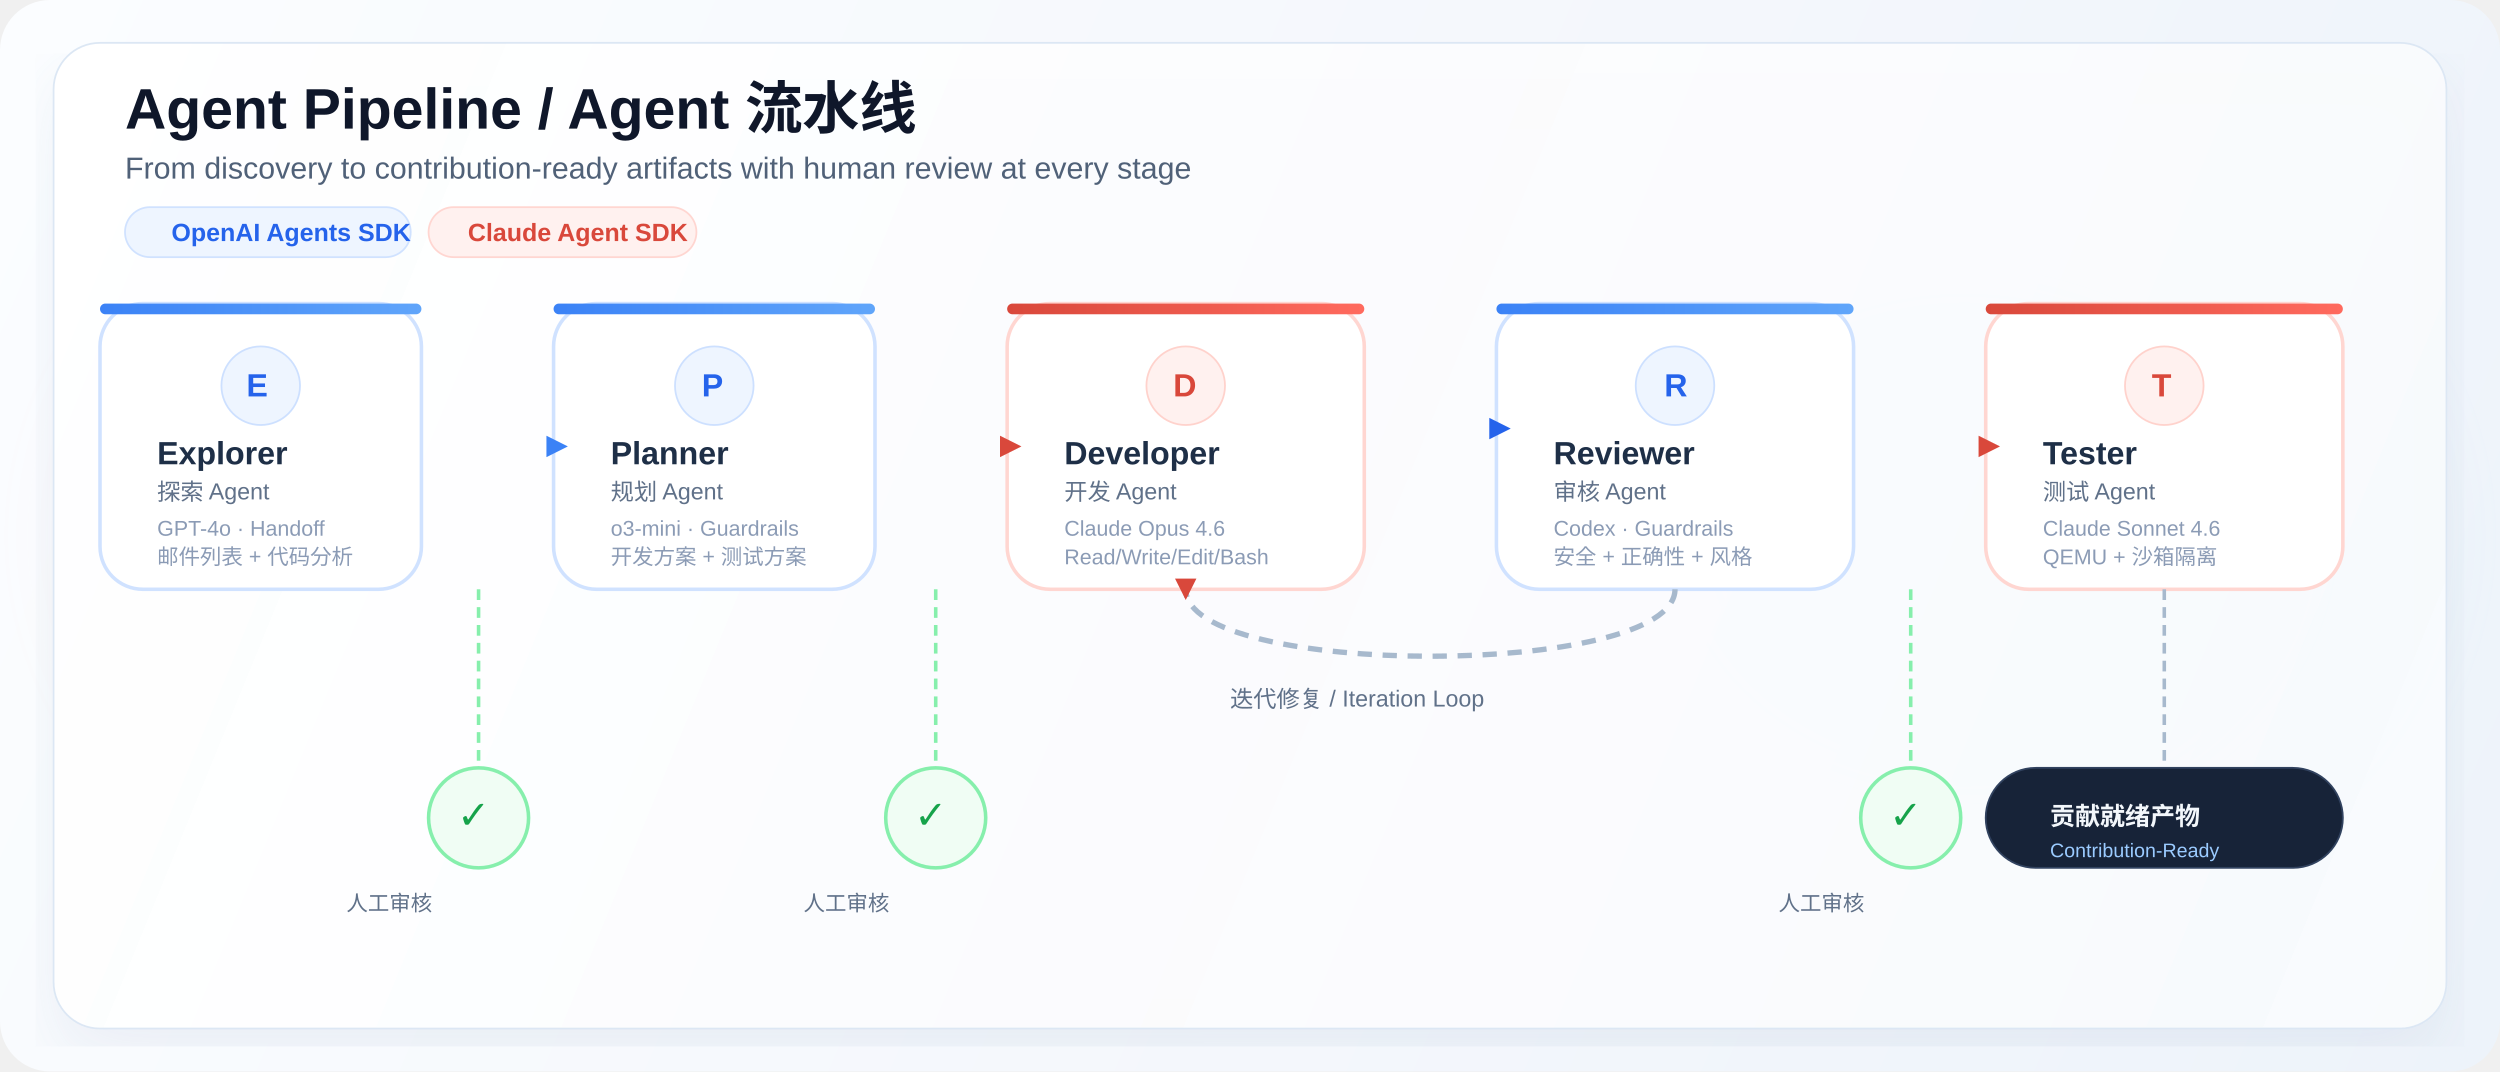
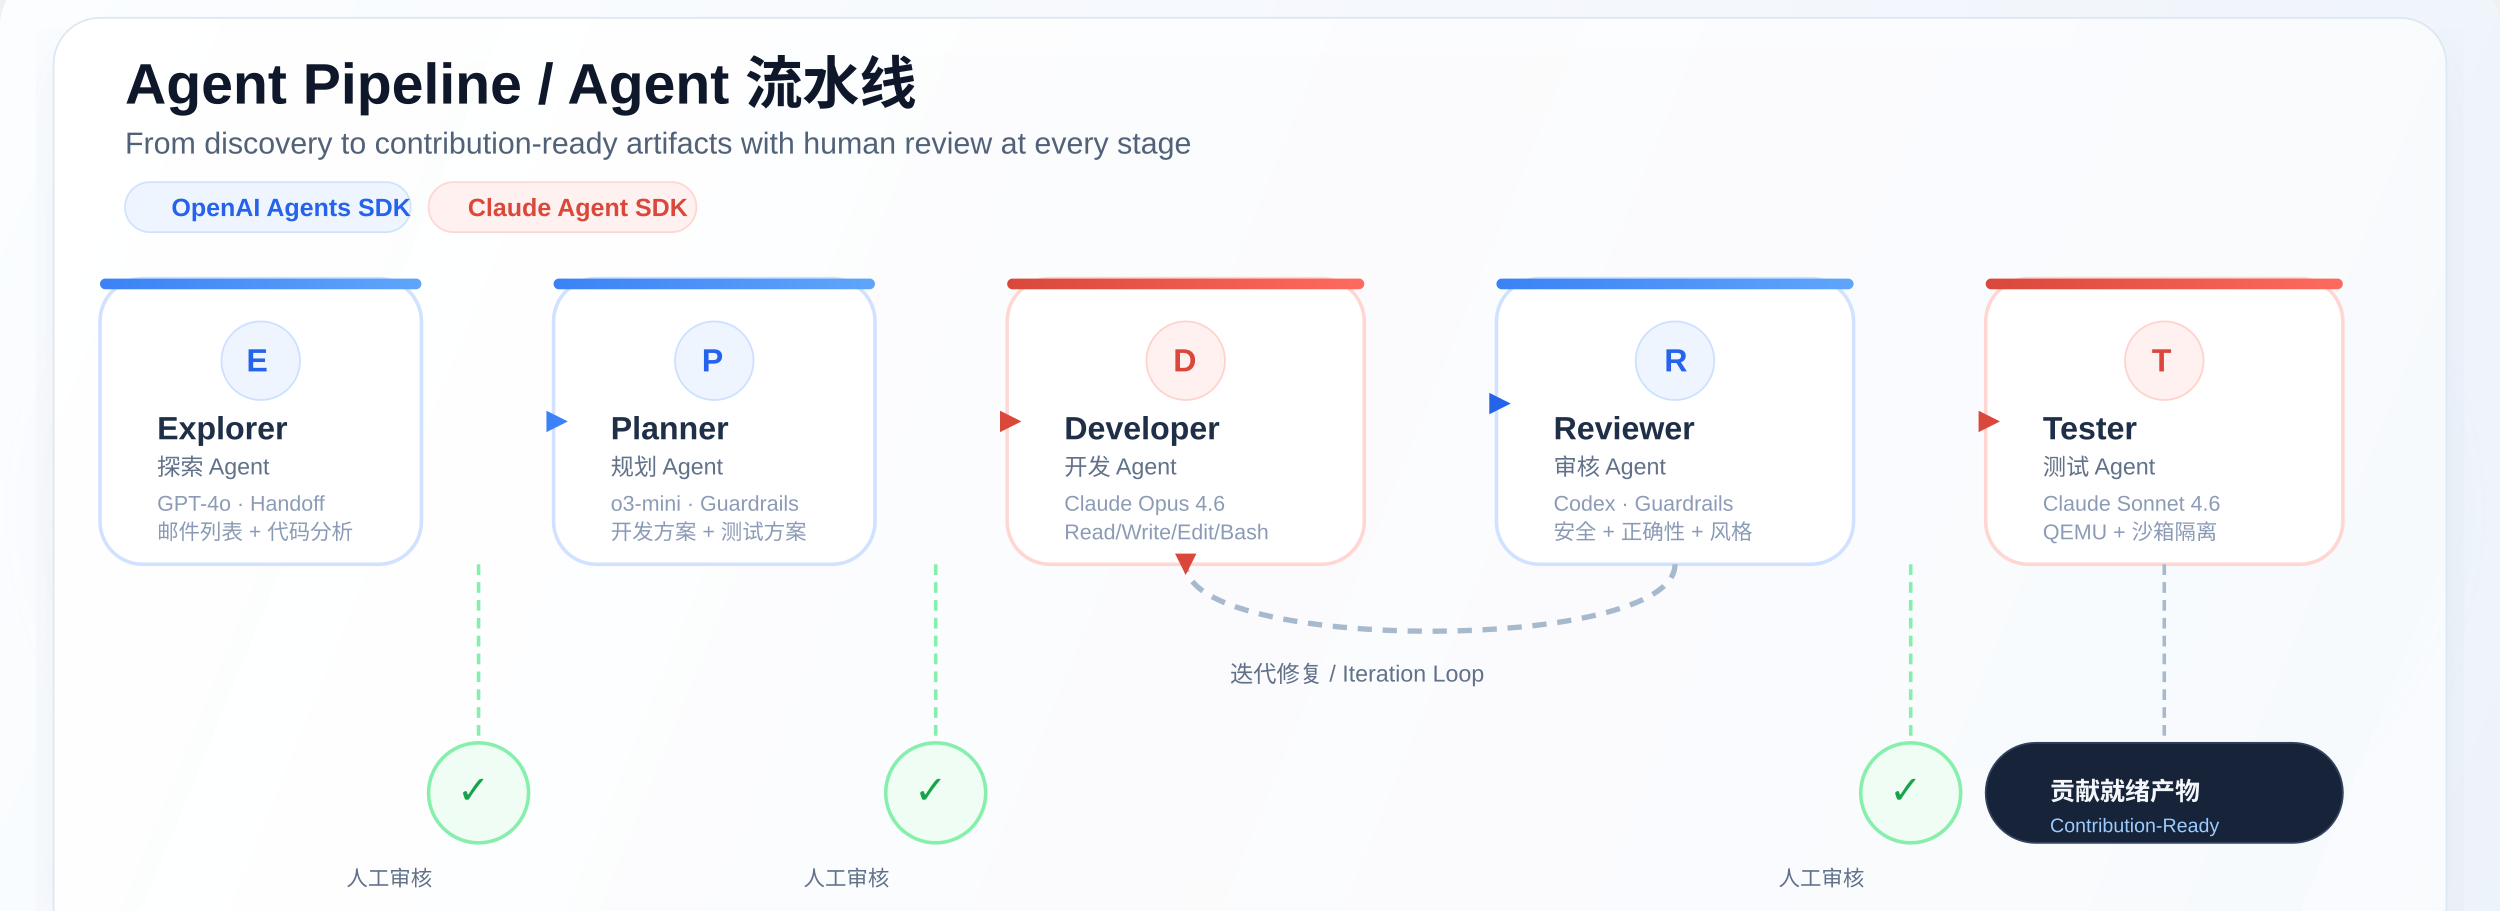
- <svg xmlns="http://www.w3.org/2000/svg" width="1400" height="600" viewBox="0 0 1400 600" fill="none" role="img" aria-labelledby="pipe-title pipe-desc">
+ <svg xmlns="http://www.w3.org/2000/svg" width="1400" height="510" viewBox="0 14 1400 510" fill="none" role="img" aria-labelledby="pipe-title pipe-desc">
  <defs>
    <linearGradient id="pbg" x1="0" y1="0" x2="1400" y2="600" gradientUnits="userSpaceOnUse">
      <stop offset="0" stop-color="#FBFDFF" />
      <stop offset=".58" stop-color="#F4F7FC" />
      <stop offset="1" stop-color="#EDF3FA" />
    </linearGradient>
    <linearGradient id="ppanel" x1="40" y1="30" x2="1360" y2="570" gradientUnits="userSpaceOnUse">
      <stop offset="0" stop-color="#FFF" stop-opacity=".98" />
      <stop offset="1" stop-color="#F8FAFD" stop-opacity=".97" />
    </linearGradient>
    <linearGradient id="pblue" x1="0" y1="0" x2="1" y2="0">
      <stop offset="0" stop-color="#3B82F6" />
      <stop offset="1" stop-color="#60A5FA" />
    </linearGradient>
    <linearGradient id="pred" x1="0" y1="0" x2="1" y2="0">
      <stop offset="0" stop-color="#D9483B" />
      <stop offset="1" stop-color="#FF6A5E" />
    </linearGradient>
    <linearGradient id="pgreen" x1="0" y1="0" x2="1" y2="0">
      <stop offset="0" stop-color="#16A34A" />
      <stop offset="1" stop-color="#4ADE80" />
    </linearGradient>
    <linearGradient id="parrow" x1="0" y1="0" x2="1" y2="0">
      <stop offset="0" stop-color="#FF6A5E" />
      <stop offset="1" stop-color="#3B82F6" />
    </linearGradient>
    <radialGradient id="pglow1" cx=".5" cy=".5" r=".5">
      <stop offset="0" stop-color="#9BCBFF" stop-opacity=".2" />
      <stop offset="1" stop-color="#9BCBFF" stop-opacity="0" />
    </radialGradient>
    <radialGradient id="pglow2" cx=".5" cy=".5" r=".5">
      <stop offset="0" stop-color="#FF9C97" stop-opacity=".18" />
      <stop offset="1" stop-color="#FF9C97" stop-opacity="0" />
    </radialGradient>
    <filter id="pshadow" x="20" y="14" width="1360" height="572" filterUnits="userSpaceOnUse" color-interpolation-filters="sRGB">
      <feDropShadow dx="0" dy="16" stdDeviation="20" flood-color="#93A9C2" flood-opacity=".16" />
    </filter>
  </defs>
  <rect width="1400" height="600" rx="28" fill="url(#pbg)" />
  <ellipse cx="300" cy="300" rx="300" ry="250" fill="url(#pglow2)" />
  <ellipse cx="1100" cy="300" rx="300" ry="250" fill="url(#pglow1)" />
  <g filter="url(#pshadow)">
    <rect x="30" y="24" width="1340" height="552" rx="26" fill="url(#ppanel)" stroke="#DCE7F4" />
  </g>
  <text x="70" y="72" fill="#0F172A" font-family="Arial,Helvetica,sans-serif" font-size="32" font-weight="700">Agent Pipeline / Agent 流水线</text>
  <text x="70" y="100" fill="#506178" font-family="Arial,Helvetica,sans-serif" font-size="17">From discovery to contribution-ready artifacts with human review at every stage</text>
  <rect x="70" y="116" width="160" height="28" rx="14" fill="#EEF5FF" stroke="#D0E2FF" />
  <text x="96" y="135" fill="#2563EB" font-family="Arial,Helvetica,sans-serif" font-size="14" font-weight="700">OpenAI Agents SDK</text>
  <rect x="240" y="116" width="150" height="28" rx="14" fill="#FFF1EF" stroke="#FFD6D1" />
  <text x="262" y="135" fill="#D9483B" font-family="Arial,Helvetica,sans-serif" font-size="14" font-weight="700">Claude Agent SDK</text>
  <rect x="56" y="170" width="180" height="160" rx="24" fill="#FFF" stroke="#D0E2FF" stroke-width="2" />
  <rect x="56" y="170" width="180" height="6" rx="3" fill="url(#pblue)" />
  <circle cx="146" cy="216" r="22" fill="#EEF5FF" stroke="#CDE0FF" />
  <text x="138" y="222" fill="#2563EB" font-family="Arial,Helvetica,sans-serif" font-size="18" font-weight="700">E</text>
  <text x="88" y="260" fill="#1E2F47" font-family="Arial,Helvetica,sans-serif" font-size="18" font-weight="700">Explorer</text>
  <text x="88" y="280" fill="#607189" font-family="Arial,Helvetica,sans-serif" font-size="13">探索 Agent</text>
  <text x="88" y="300" fill="#8B9BB5" font-family="Arial,Helvetica,sans-serif" font-size="12">GPT-4o · Handoff</text>
  <text x="88" y="316" fill="#8B9BB5" font-family="Arial,Helvetica,sans-serif" font-size="12">邮件列表 + 代码分析</text>
  <rect x="310" y="170" width="180" height="160" rx="24" fill="#FFF" stroke="#D0E2FF" stroke-width="2" />
  <rect x="310" y="170" width="180" height="6" rx="3" fill="url(#pblue)" />
  <circle cx="400" cy="216" r="22" fill="#EEF5FF" stroke="#CDE0FF" />
  <text x="393" y="222" fill="#2563EB" font-family="Arial,Helvetica,sans-serif" font-size="18" font-weight="700">P</text>
  <text x="342" y="260" fill="#1E2F47" font-family="Arial,Helvetica,sans-serif" font-size="18" font-weight="700">Planner</text>
  <text x="342" y="280" fill="#607189" font-family="Arial,Helvetica,sans-serif" font-size="13">规划 Agent</text>
  <text x="342" y="300" fill="#8B9BB5" font-family="Arial,Helvetica,sans-serif" font-size="12">o3-mini · Guardrails</text>
  <text x="342" y="316" fill="#8B9BB5" font-family="Arial,Helvetica,sans-serif" font-size="12">开发方案 + 测试方案</text>
  <rect x="564" y="170" width="200" height="160" rx="24" fill="#FFF" stroke="#FFD6D1" stroke-width="2" />
  <rect x="564" y="170" width="200" height="6" rx="3" fill="url(#pred)" />
  <circle cx="664" cy="216" r="22" fill="#FFF1EF" stroke="#FFD2CC" />
  <text x="657" y="222" fill="#D9483B" font-family="Arial,Helvetica,sans-serif" font-size="18" font-weight="700">D</text>
  <text x="596" y="260" fill="#1E2F47" font-family="Arial,Helvetica,sans-serif" font-size="18" font-weight="700">Developer</text>
  <text x="596" y="280" fill="#607189" font-family="Arial,Helvetica,sans-serif" font-size="13">开发 Agent</text>
  <text x="596" y="300" fill="#8B9BB5" font-family="Arial,Helvetica,sans-serif" font-size="12">Claude Opus 4.6</text>
  <text x="596" y="316" fill="#8B9BB5" font-family="Arial,Helvetica,sans-serif" font-size="12">Read/Write/Edit/Bash</text>
  <rect x="838" y="170" width="200" height="160" rx="24" fill="#FFF" stroke="#D0E2FF" stroke-width="2" />
  <rect x="838" y="170" width="200" height="6" rx="3" fill="url(#pblue)" />
  <circle cx="938" cy="216" r="22" fill="#EEF5FF" stroke="#CDE0FF" />
  <text x="932" y="222" fill="#2563EB" font-family="Arial,Helvetica,sans-serif" font-size="18" font-weight="700">R</text>
  <text x="870" y="260" fill="#1E2F47" font-family="Arial,Helvetica,sans-serif" font-size="18" font-weight="700">Reviewer</text>
  <text x="870" y="280" fill="#607189" font-family="Arial,Helvetica,sans-serif" font-size="13">审核 Agent</text>
  <text x="870" y="300" fill="#8B9BB5" font-family="Arial,Helvetica,sans-serif" font-size="12">Codex · Guardrails</text>
  <text x="870" y="316" fill="#8B9BB5" font-family="Arial,Helvetica,sans-serif" font-size="12">安全 + 正确性 + 风格</text>
  <rect x="1112" y="170" width="200" height="160" rx="24" fill="#FFF" stroke="#FFD6D1" stroke-width="2" />
  <rect x="1112" y="170" width="200" height="6" rx="3" fill="url(#pred)" />
  <circle cx="1212" cy="216" r="22" fill="#FFF1EF" stroke="#FFD2CC" />
  <text x="1205" y="222" fill="#D9483B" font-family="Arial,Helvetica,sans-serif" font-size="18" font-weight="700">T</text>
  <text x="1144" y="260" fill="#1E2F47" font-family="Arial,Helvetica,sans-serif" font-size="18" font-weight="700">Tester</text>
  <text x="1144" y="280" fill="#607189" font-family="Arial,Helvetica,sans-serif" font-size="13">测试 Agent</text>
  <text x="1144" y="300" fill="#8B9BB5" font-family="Arial,Helvetica,sans-serif" font-size="12">Claude Sonnet 4.6</text>
  <text x="1144" y="316" fill="#8B9BB5" font-family="Arial,Helvetica,sans-serif" font-size="12">QEMU + 沙箱隔离</text>
  <path d="M236 250H310" stroke="url(#parrow)" stroke-width="6" stroke-linecap="round" />
  <polygon points="306,244 318,250 306,256" fill="#3B82F6" />
  <path d="M490 250H564" stroke="url(#parrow)" stroke-width="6" stroke-linecap="round" />
  <polygon points="560,244 572,250 560,256" fill="#D9483B" />
  <path d="M764 240H838" stroke="url(#parrow)" stroke-width="6" stroke-linecap="round" />
  <polygon points="834,234 846,240 834,246" fill="#2563EB" />
  <path d="M938 330 C938 380 664 380 664 330" stroke="#A7B9CD" stroke-width="3" stroke-dasharray="8 6" fill="none" />
  <polygon points="664,336 658,324 670,324" fill="#D9483B" />
  <text x="760" y="396" fill="#607189" font-family="Arial,Helvetica,sans-serif" font-size="13" text-anchor="middle">迭代修复 / Iteration Loop</text>
  <path d="M1038 250H1112" stroke="url(#parrow)" stroke-width="6" stroke-linecap="round" />
  <polygon points="1108,244 1120,250 1108,256" fill="#D9483B" />
  <rect x="240" y="430" width="56" height="56" rx="28" fill="#F0FDF4" stroke="#86EFAC" stroke-width="2" />
  <text x="256" y="464" fill="#16A34A" font-family="Arial,Helvetica,sans-serif" font-size="22" font-weight="700">✓</text>
  <text x="218" y="510" fill="#607189" font-family="Arial,Helvetica,sans-serif" font-size="12" text-anchor="middle">人工审核</text>
  <rect x="496" y="430" width="56" height="56" rx="28" fill="#F0FDF4" stroke="#86EFAC" stroke-width="2" />
  <text x="512" y="464" fill="#16A34A" font-family="Arial,Helvetica,sans-serif" font-size="22" font-weight="700">✓</text>
  <text x="474" y="510" fill="#607189" font-family="Arial,Helvetica,sans-serif" font-size="12" text-anchor="middle">人工审核</text>
  <rect x="1042" y="430" width="56" height="56" rx="28" fill="#F0FDF4" stroke="#86EFAC" stroke-width="2" />
  <text x="1058" y="464" fill="#16A34A" font-family="Arial,Helvetica,sans-serif" font-size="22" font-weight="700">✓</text>
  <text x="1020" y="510" fill="#607189" font-family="Arial,Helvetica,sans-serif" font-size="12" text-anchor="middle">人工审核</text>
  <path d="M268 330V430" stroke="#86EFAC" stroke-width="2" stroke-dasharray="6 4" />
  <path d="M524 330V430" stroke="#86EFAC" stroke-width="2" stroke-dasharray="6 4" />
  <path d="M1070 330V430" stroke="#86EFAC" stroke-width="2" stroke-dasharray="6 4" />
  <rect x="1112" y="430" width="200" height="56" rx="28" fill="#172338" stroke="#31425F" />
  <text x="1148" y="462" fill="#F3F7FB" font-family="Arial,Helvetica,sans-serif" font-size="14" font-weight="700">贡献就绪产物</text>
  <text x="1148" y="480" fill="#9BCBFF" font-family="Arial,Helvetica,sans-serif" font-size="11">Contribution-Ready</text>
  <path d="M1212 330V430" stroke="#A7B9CD" stroke-width="2" stroke-dasharray="6 4" />
</svg>
